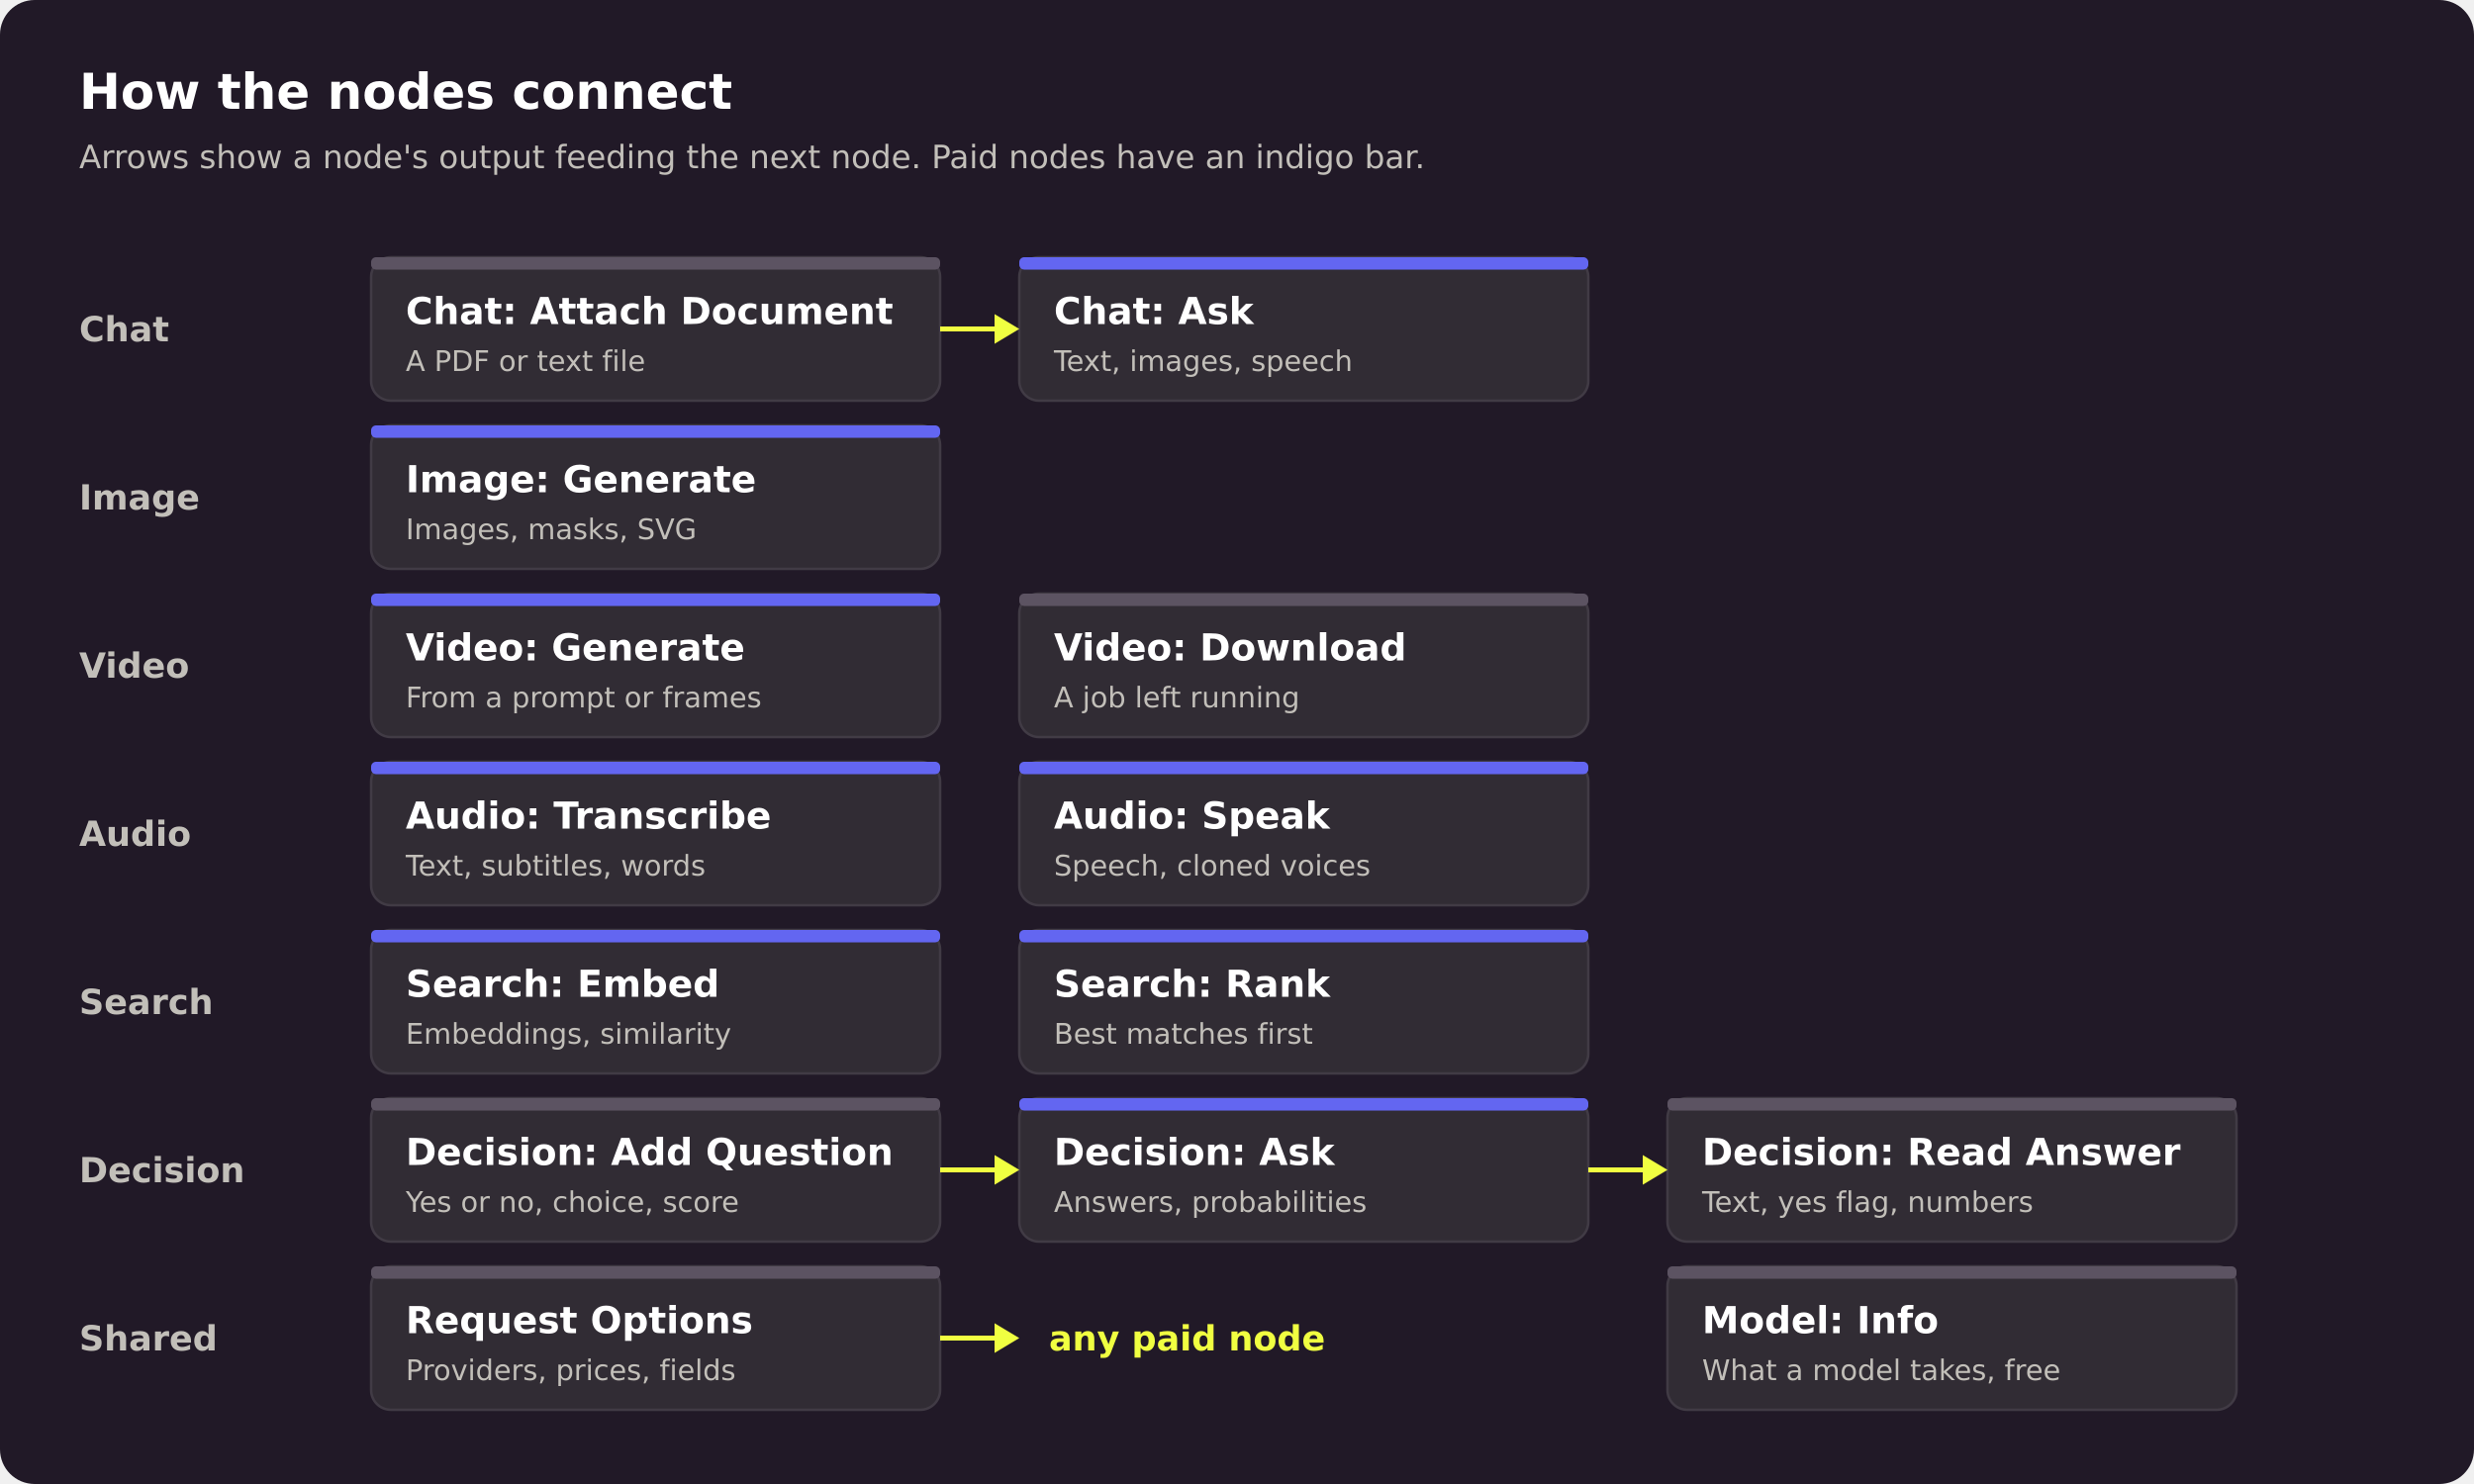
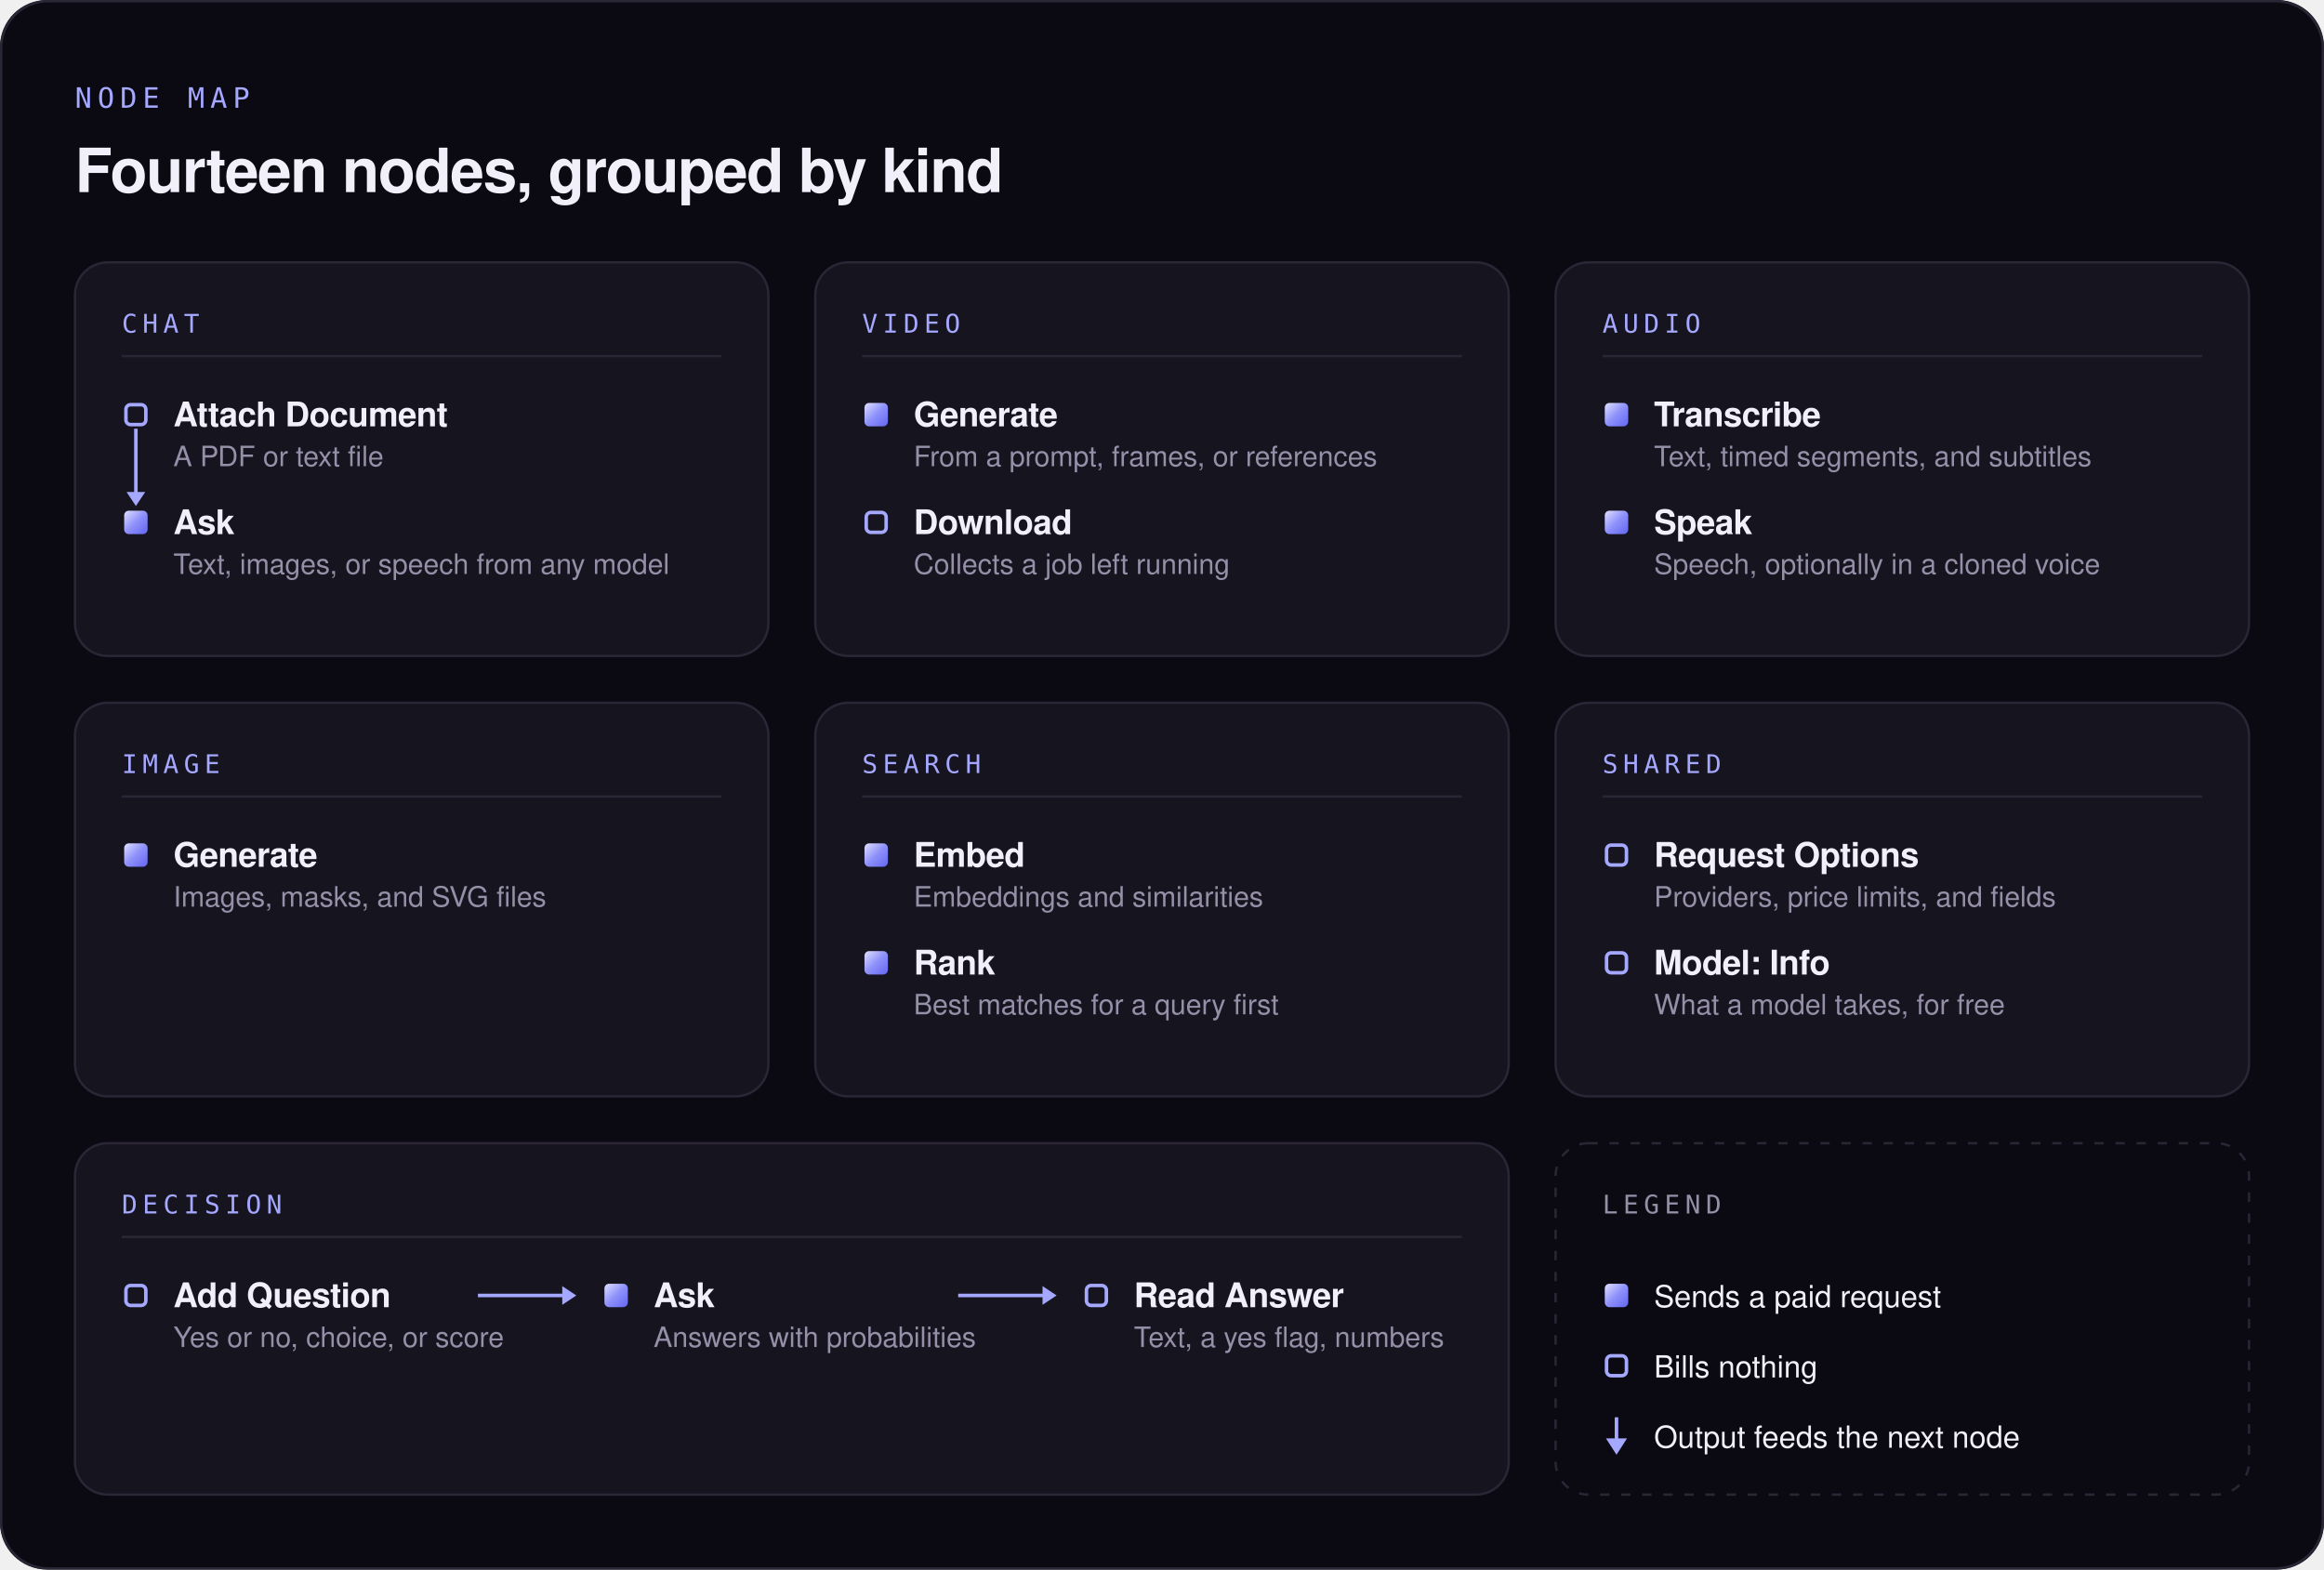
- <svg xmlns="http://www.w3.org/2000/svg" width="1000" height="600" viewBox="0 0 1000 600" role="img" aria-label="Node map. Chat: Attach Document feeds Chat: Ask. Decision: Add Question feeds Decision: Ask, which feeds Decision: Read Answer. Request Options feeds any paid node. Model: Info stands alone and needs no key. Video: Download collects a job Video: Generate left running, so no link joins them. Paid nodes have an indigo bar.">
-   <rect width="1000" height="600" rx="14" fill="#211927" />
-   <text x="32" y="44" font-family="Verdana, 'DejaVu Sans', Arial, sans-serif" font-size="20" font-weight="bold" fill="#FFFFFF" text-anchor="start">How the nodes connect</text>
-   <text x="32" y="68" font-family="Verdana, 'DejaVu Sans', Arial, sans-serif" font-size="13" font-weight="normal" fill="#C2BFB9" text-anchor="start">Arrows show a node's output feeding the next node. Paid nodes have an indigo bar.</text>
-   <text x="32" y="138" font-family="Verdana, 'DejaVu Sans', Arial, sans-serif" font-size="14" font-weight="bold" fill="#C2BFB9" text-anchor="start">Chat</text>
-   <rect x="150" y="104" width="230" height="58" rx="8" fill="#312C34" stroke="#413B45" />
-   <rect x="150" y="104" width="230" height="5" rx="2" fill="#5C5362" />
-   <text x="164" y="131" font-family="Verdana, 'DejaVu Sans', Arial, sans-serif" font-size="15" font-weight="bold" fill="#FFFFFF" text-anchor="start">Chat: Attach Document</text>
-   <text x="164" y="150" font-family="Verdana, 'DejaVu Sans', Arial, sans-serif" font-size="11.5" font-weight="normal" fill="#C2BFB9" text-anchor="start">A PDF or text file</text>
-   <rect x="412" y="104" width="230" height="58" rx="8" fill="#312C34" stroke="#413B45" />
-   <rect x="412" y="104" width="230" height="5" rx="2" fill="#6366F1" />
-   <text x="426" y="131" font-family="Verdana, 'DejaVu Sans', Arial, sans-serif" font-size="15" font-weight="bold" fill="#FFFFFF" text-anchor="start">Chat: Ask</text>
-   <text x="426" y="150" font-family="Verdana, 'DejaVu Sans', Arial, sans-serif" font-size="11.5" font-weight="normal" fill="#C2BFB9" text-anchor="start">Text, images, speech</text>
-   <line x1="380" y1="133" x2="403" y2="133" stroke="#F0FF41" stroke-width="2" />
-   <path d="M412 133 l-10 -6 v12 z" fill="#F0FF41" />
-   <text x="32" y="206" font-family="Verdana, 'DejaVu Sans', Arial, sans-serif" font-size="14" font-weight="bold" fill="#C2BFB9" text-anchor="start">Image</text>
-   <rect x="150" y="172" width="230" height="58" rx="8" fill="#312C34" stroke="#413B45" />
-   <rect x="150" y="172" width="230" height="5" rx="2" fill="#6366F1" />
-   <text x="164" y="199" font-family="Verdana, 'DejaVu Sans', Arial, sans-serif" font-size="15" font-weight="bold" fill="#FFFFFF" text-anchor="start">Image: Generate</text>
-   <text x="164" y="218" font-family="Verdana, 'DejaVu Sans', Arial, sans-serif" font-size="11.5" font-weight="normal" fill="#C2BFB9" text-anchor="start">Images, masks, SVG</text>
-   <text x="32" y="274" font-family="Verdana, 'DejaVu Sans', Arial, sans-serif" font-size="14" font-weight="bold" fill="#C2BFB9" text-anchor="start">Video</text>
-   <rect x="150" y="240" width="230" height="58" rx="8" fill="#312C34" stroke="#413B45" />
-   <rect x="150" y="240" width="230" height="5" rx="2" fill="#6366F1" />
-   <text x="164" y="267" font-family="Verdana, 'DejaVu Sans', Arial, sans-serif" font-size="15" font-weight="bold" fill="#FFFFFF" text-anchor="start">Video: Generate</text>
-   <text x="164" y="286" font-family="Verdana, 'DejaVu Sans', Arial, sans-serif" font-size="11.5" font-weight="normal" fill="#C2BFB9" text-anchor="start">From a prompt or frames</text>
-   <rect x="412" y="240" width="230" height="58" rx="8" fill="#312C34" stroke="#413B45" />
-   <rect x="412" y="240" width="230" height="5" rx="2" fill="#5C5362" />
-   <text x="426" y="267" font-family="Verdana, 'DejaVu Sans', Arial, sans-serif" font-size="15" font-weight="bold" fill="#FFFFFF" text-anchor="start">Video: Download</text>
-   <text x="426" y="286" font-family="Verdana, 'DejaVu Sans', Arial, sans-serif" font-size="11.5" font-weight="normal" fill="#C2BFB9" text-anchor="start">A job left running</text>
-   <text x="32" y="342" font-family="Verdana, 'DejaVu Sans', Arial, sans-serif" font-size="14" font-weight="bold" fill="#C2BFB9" text-anchor="start">Audio</text>
-   <rect x="150" y="308" width="230" height="58" rx="8" fill="#312C34" stroke="#413B45" />
-   <rect x="150" y="308" width="230" height="5" rx="2" fill="#6366F1" />
-   <text x="164" y="335" font-family="Verdana, 'DejaVu Sans', Arial, sans-serif" font-size="15" font-weight="bold" fill="#FFFFFF" text-anchor="start">Audio: Transcribe</text>
-   <text x="164" y="354" font-family="Verdana, 'DejaVu Sans', Arial, sans-serif" font-size="11.5" font-weight="normal" fill="#C2BFB9" text-anchor="start">Text, subtitles, words</text>
-   <rect x="412" y="308" width="230" height="58" rx="8" fill="#312C34" stroke="#413B45" />
-   <rect x="412" y="308" width="230" height="5" rx="2" fill="#6366F1" />
-   <text x="426" y="335" font-family="Verdana, 'DejaVu Sans', Arial, sans-serif" font-size="15" font-weight="bold" fill="#FFFFFF" text-anchor="start">Audio: Speak</text>
-   <text x="426" y="354" font-family="Verdana, 'DejaVu Sans', Arial, sans-serif" font-size="11.5" font-weight="normal" fill="#C2BFB9" text-anchor="start">Speech, cloned voices</text>
-   <text x="32" y="410" font-family="Verdana, 'DejaVu Sans', Arial, sans-serif" font-size="14" font-weight="bold" fill="#C2BFB9" text-anchor="start">Search</text>
-   <rect x="150" y="376" width="230" height="58" rx="8" fill="#312C34" stroke="#413B45" />
-   <rect x="150" y="376" width="230" height="5" rx="2" fill="#6366F1" />
-   <text x="164" y="403" font-family="Verdana, 'DejaVu Sans', Arial, sans-serif" font-size="15" font-weight="bold" fill="#FFFFFF" text-anchor="start">Search: Embed</text>
-   <text x="164" y="422" font-family="Verdana, 'DejaVu Sans', Arial, sans-serif" font-size="11.5" font-weight="normal" fill="#C2BFB9" text-anchor="start">Embeddings, similarity</text>
-   <rect x="412" y="376" width="230" height="58" rx="8" fill="#312C34" stroke="#413B45" />
-   <rect x="412" y="376" width="230" height="5" rx="2" fill="#6366F1" />
-   <text x="426" y="403" font-family="Verdana, 'DejaVu Sans', Arial, sans-serif" font-size="15" font-weight="bold" fill="#FFFFFF" text-anchor="start">Search: Rank</text>
-   <text x="426" y="422" font-family="Verdana, 'DejaVu Sans', Arial, sans-serif" font-size="11.5" font-weight="normal" fill="#C2BFB9" text-anchor="start">Best matches first</text>
-   <text x="32" y="478" font-family="Verdana, 'DejaVu Sans', Arial, sans-serif" font-size="14" font-weight="bold" fill="#C2BFB9" text-anchor="start">Decision</text>
-   <rect x="150" y="444" width="230" height="58" rx="8" fill="#312C34" stroke="#413B45" />
-   <rect x="150" y="444" width="230" height="5" rx="2" fill="#5C5362" />
-   <text x="164" y="471" font-family="Verdana, 'DejaVu Sans', Arial, sans-serif" font-size="15" font-weight="bold" fill="#FFFFFF" text-anchor="start">Decision: Add Question</text>
-   <text x="164" y="490" font-family="Verdana, 'DejaVu Sans', Arial, sans-serif" font-size="11.5" font-weight="normal" fill="#C2BFB9" text-anchor="start">Yes or no, choice, score</text>
-   <rect x="412" y="444" width="230" height="58" rx="8" fill="#312C34" stroke="#413B45" />
-   <rect x="412" y="444" width="230" height="5" rx="2" fill="#6366F1" />
-   <text x="426" y="471" font-family="Verdana, 'DejaVu Sans', Arial, sans-serif" font-size="15" font-weight="bold" fill="#FFFFFF" text-anchor="start">Decision: Ask</text>
-   <text x="426" y="490" font-family="Verdana, 'DejaVu Sans', Arial, sans-serif" font-size="11.5" font-weight="normal" fill="#C2BFB9" text-anchor="start">Answers, probabilities</text>
-   <line x1="380" y1="473" x2="403" y2="473" stroke="#F0FF41" stroke-width="2" />
-   <path d="M412 473 l-10 -6 v12 z" fill="#F0FF41" />
-   <rect x="674" y="444" width="230" height="58" rx="8" fill="#312C34" stroke="#413B45" />
-   <rect x="674" y="444" width="230" height="5" rx="2" fill="#5C5362" />
-   <text x="688" y="471" font-family="Verdana, 'DejaVu Sans', Arial, sans-serif" font-size="15" font-weight="bold" fill="#FFFFFF" text-anchor="start">Decision: Read Answer</text>
-   <text x="688" y="490" font-family="Verdana, 'DejaVu Sans', Arial, sans-serif" font-size="11.5" font-weight="normal" fill="#C2BFB9" text-anchor="start">Text, yes flag, numbers</text>
-   <line x1="642" y1="473" x2="665" y2="473" stroke="#F0FF41" stroke-width="2" />
-   <path d="M674 473 l-10 -6 v12 z" fill="#F0FF41" />
-   <text x="32" y="546" font-family="Verdana, 'DejaVu Sans', Arial, sans-serif" font-size="14" font-weight="bold" fill="#C2BFB9" text-anchor="start">Shared</text>
-   <rect x="150" y="512" width="230" height="58" rx="8" fill="#312C34" stroke="#413B45" />
-   <rect x="150" y="512" width="230" height="5" rx="2" fill="#5C5362" />
-   <text x="164" y="539" font-family="Verdana, 'DejaVu Sans', Arial, sans-serif" font-size="15" font-weight="bold" fill="#FFFFFF" text-anchor="start">Request Options</text>
-   <text x="164" y="558" font-family="Verdana, 'DejaVu Sans', Arial, sans-serif" font-size="11.5" font-weight="normal" fill="#C2BFB9" text-anchor="start">Providers, prices, fields</text>
-   <line x1="380" y1="541" x2="403" y2="541" stroke="#F0FF41" stroke-width="2" />
-   <path d="M412 541 l-10 -6 v12 z" fill="#F0FF41" />
-   <text x="424" y="546" font-family="Verdana, 'DejaVu Sans', Arial, sans-serif" font-size="14" font-weight="bold" fill="#F0FF41" text-anchor="start">any paid node</text>
-   <rect x="674" y="512" width="230" height="58" rx="8" fill="#312C34" stroke="#413B45" />
-   <rect x="674" y="512" width="230" height="5" rx="2" fill="#5C5362" />
-   <text x="688" y="539" font-family="Verdana, 'DejaVu Sans', Arial, sans-serif" font-size="15" font-weight="bold" fill="#FFFFFF" text-anchor="start">Model: Info</text>
-   <text x="688" y="558" font-family="Verdana, 'DejaVu Sans', Arial, sans-serif" font-size="11.5" font-weight="normal" fill="#C2BFB9" text-anchor="start">What a model takes, free</text>
+ <svg xmlns="http://www.w3.org/2000/svg" width="992" height="670" viewBox="0 0 992 670" role="img" aria-label="Node map: one card for each kind of node. Chat: Attach Document feeds Chat: Ask, and Decision: Add Question feeds Decision: Ask, which feeds Decision: Read Answer. Video: Download collects a job Video: Generate left running. Request Options feeds any paid node, and Model: Info shows what a model takes. An indigo square marks a node that sends a paid request, and a hollow square one that bills nothing.">
+   <defs>
+     <linearGradient id="accent" x1="0" y1="0" x2="1" y2="1">
+       <stop offset="0" stop-color="#E0E1FF" />
+       <stop offset="0.5" stop-color="#8E91FA" />
+       <stop offset="1" stop-color="#6366F1" />
+     </linearGradient>
+   </defs>
+   <rect width="992" height="670" rx="20" fill="#0B0A13" />
+   <rect x="0.5" y="0.5" width="991" height="669" rx="20" fill="none" stroke="#2A2636" />
+   <text x="32" y="46" font-family="'SF Mono', SFMono-Regular, Menlo, Consolas, 'DejaVu Sans Mono', monospace" font-size="12" font-weight="normal" letter-spacing="2.4" fill="#A5A8FF" text-anchor="start">NODE MAP</text>
+   <text x="32" y="82" font-family="'Helvetica Neue', Helvetica, Arial, sans-serif" font-size="26" font-weight="bold" letter-spacing="-0.5" fill="#F1F0FA" text-anchor="start">Fourteen nodes, grouped by kind</text>
+   <rect x="32" y="112" width="296" height="168" rx="14" fill="#16141F" stroke="#2A2636" />
+   <text x="52" y="142" font-family="'SF Mono', SFMono-Regular, Menlo, Consolas, 'DejaVu Sans Mono', monospace" font-size="11" font-weight="normal" letter-spacing="2.2" fill="#A5A8FF" text-anchor="start">CHAT</text>
+   <line x1="52" y1="152" x2="308" y2="152" stroke="#2A2636" />
+   <rect x="53.75" y="172.75" width="8.5" height="8.5" rx="2" fill="#16141F" stroke="#A5A8FF" stroke-width="1.5" />
+   <text x="74" y="182" font-family="'Helvetica Neue', Helvetica, Arial, sans-serif" font-size="14.5" font-weight="bold" letter-spacing="-0.2" fill="#F1F0FA" text-anchor="start">Attach Document</text>
+   <text x="74" y="199" font-family="'Helvetica Neue', Helvetica, Arial, sans-serif" font-size="12" font-weight="normal" letter-spacing="0" fill="#958FA8" text-anchor="start">A PDF or text file</text>
+   <rect x="53" y="218" width="10" height="10" rx="2" fill="url(#accent)" />
+   <text x="74" y="228" font-family="'Helvetica Neue', Helvetica, Arial, sans-serif" font-size="14.5" font-weight="bold" letter-spacing="-0.2" fill="#F1F0FA" text-anchor="start">Ask</text>
+   <text x="74" y="245" font-family="'Helvetica Neue', Helvetica, Arial, sans-serif" font-size="12" font-weight="normal" letter-spacing="0" fill="#958FA8" text-anchor="start">Text, images, or speech from any model</text>
+   <line x1="58" y1="183" x2="58" y2="211" stroke="#A5A8FF" stroke-width="1.5" />
+   <path d="M58 216 l-4 -6 h8 z" fill="#A5A8FF" />
+   <rect x="348" y="112" width="296" height="168" rx="14" fill="#16141F" stroke="#2A2636" />
+   <text x="368" y="142" font-family="'SF Mono', SFMono-Regular, Menlo, Consolas, 'DejaVu Sans Mono', monospace" font-size="11" font-weight="normal" letter-spacing="2.2" fill="#A5A8FF" text-anchor="start">VIDEO</text>
+   <line x1="368" y1="152" x2="624" y2="152" stroke="#2A2636" />
+   <rect x="369" y="172" width="10" height="10" rx="2" fill="url(#accent)" />
+   <text x="390" y="182" font-family="'Helvetica Neue', Helvetica, Arial, sans-serif" font-size="14.5" font-weight="bold" letter-spacing="-0.2" fill="#F1F0FA" text-anchor="start">Generate</text>
+   <text x="390" y="199" font-family="'Helvetica Neue', Helvetica, Arial, sans-serif" font-size="12" font-weight="normal" letter-spacing="0" fill="#958FA8" text-anchor="start">From a prompt, frames, or references</text>
+   <rect x="369.75" y="218.75" width="8.5" height="8.5" rx="2" fill="#16141F" stroke="#A5A8FF" stroke-width="1.5" />
+   <text x="390" y="228" font-family="'Helvetica Neue', Helvetica, Arial, sans-serif" font-size="14.5" font-weight="bold" letter-spacing="-0.2" fill="#F1F0FA" text-anchor="start">Download</text>
+   <text x="390" y="245" font-family="'Helvetica Neue', Helvetica, Arial, sans-serif" font-size="12" font-weight="normal" letter-spacing="0" fill="#958FA8" text-anchor="start">Collects a job left running</text>
+   <rect x="664" y="112" width="296" height="168" rx="14" fill="#16141F" stroke="#2A2636" />
+   <text x="684" y="142" font-family="'SF Mono', SFMono-Regular, Menlo, Consolas, 'DejaVu Sans Mono', monospace" font-size="11" font-weight="normal" letter-spacing="2.2" fill="#A5A8FF" text-anchor="start">AUDIO</text>
+   <line x1="684" y1="152" x2="940" y2="152" stroke="#2A2636" />
+   <rect x="685" y="172" width="10" height="10" rx="2" fill="url(#accent)" />
+   <text x="706" y="182" font-family="'Helvetica Neue', Helvetica, Arial, sans-serif" font-size="14.5" font-weight="bold" letter-spacing="-0.2" fill="#F1F0FA" text-anchor="start">Transcribe</text>
+   <text x="706" y="199" font-family="'Helvetica Neue', Helvetica, Arial, sans-serif" font-size="12" font-weight="normal" letter-spacing="0" fill="#958FA8" text-anchor="start">Text, timed segments, and subtitles</text>
+   <rect x="685" y="218" width="10" height="10" rx="2" fill="url(#accent)" />
+   <text x="706" y="228" font-family="'Helvetica Neue', Helvetica, Arial, sans-serif" font-size="14.5" font-weight="bold" letter-spacing="-0.2" fill="#F1F0FA" text-anchor="start">Speak</text>
+   <text x="706" y="245" font-family="'Helvetica Neue', Helvetica, Arial, sans-serif" font-size="12" font-weight="normal" letter-spacing="0" fill="#958FA8" text-anchor="start">Speech, optionally in a cloned voice</text>
+   <rect x="32" y="300" width="296" height="168" rx="14" fill="#16141F" stroke="#2A2636" />
+   <text x="52" y="330" font-family="'SF Mono', SFMono-Regular, Menlo, Consolas, 'DejaVu Sans Mono', monospace" font-size="11" font-weight="normal" letter-spacing="2.2" fill="#A5A8FF" text-anchor="start">IMAGE</text>
+   <line x1="52" y1="340" x2="308" y2="340" stroke="#2A2636" />
+   <rect x="53" y="360" width="10" height="10" rx="2" fill="url(#accent)" />
+   <text x="74" y="370" font-family="'Helvetica Neue', Helvetica, Arial, sans-serif" font-size="14.5" font-weight="bold" letter-spacing="-0.2" fill="#F1F0FA" text-anchor="start">Generate</text>
+   <text x="74" y="387" font-family="'Helvetica Neue', Helvetica, Arial, sans-serif" font-size="12" font-weight="normal" letter-spacing="0" fill="#958FA8" text-anchor="start">Images, masks, and SVG files</text>
+   <rect x="348" y="300" width="296" height="168" rx="14" fill="#16141F" stroke="#2A2636" />
+   <text x="368" y="330" font-family="'SF Mono', SFMono-Regular, Menlo, Consolas, 'DejaVu Sans Mono', monospace" font-size="11" font-weight="normal" letter-spacing="2.2" fill="#A5A8FF" text-anchor="start">SEARCH</text>
+   <line x1="368" y1="340" x2="624" y2="340" stroke="#2A2636" />
+   <rect x="369" y="360" width="10" height="10" rx="2" fill="url(#accent)" />
+   <text x="390" y="370" font-family="'Helvetica Neue', Helvetica, Arial, sans-serif" font-size="14.5" font-weight="bold" letter-spacing="-0.2" fill="#F1F0FA" text-anchor="start">Embed</text>
+   <text x="390" y="387" font-family="'Helvetica Neue', Helvetica, Arial, sans-serif" font-size="12" font-weight="normal" letter-spacing="0" fill="#958FA8" text-anchor="start">Embeddings and similarities</text>
+   <rect x="369" y="406" width="10" height="10" rx="2" fill="url(#accent)" />
+   <text x="390" y="416" font-family="'Helvetica Neue', Helvetica, Arial, sans-serif" font-size="14.5" font-weight="bold" letter-spacing="-0.2" fill="#F1F0FA" text-anchor="start">Rank</text>
+   <text x="390" y="433" font-family="'Helvetica Neue', Helvetica, Arial, sans-serif" font-size="12" font-weight="normal" letter-spacing="0" fill="#958FA8" text-anchor="start">Best matches for a query first</text>
+   <rect x="664" y="300" width="296" height="168" rx="14" fill="#16141F" stroke="#2A2636" />
+   <text x="684" y="330" font-family="'SF Mono', SFMono-Regular, Menlo, Consolas, 'DejaVu Sans Mono', monospace" font-size="11" font-weight="normal" letter-spacing="2.2" fill="#A5A8FF" text-anchor="start">SHARED</text>
+   <line x1="684" y1="340" x2="940" y2="340" stroke="#2A2636" />
+   <rect x="685.75" y="360.75" width="8.5" height="8.5" rx="2" fill="#16141F" stroke="#A5A8FF" stroke-width="1.5" />
+   <text x="706" y="370" font-family="'Helvetica Neue', Helvetica, Arial, sans-serif" font-size="14.5" font-weight="bold" letter-spacing="-0.2" fill="#F1F0FA" text-anchor="start">Request Options</text>
+   <text x="706" y="387" font-family="'Helvetica Neue', Helvetica, Arial, sans-serif" font-size="12" font-weight="normal" letter-spacing="0" fill="#958FA8" text-anchor="start">Providers, price limits, and fields</text>
+   <rect x="685.75" y="406.75" width="8.5" height="8.5" rx="2" fill="#16141F" stroke="#A5A8FF" stroke-width="1.5" />
+   <text x="706" y="416" font-family="'Helvetica Neue', Helvetica, Arial, sans-serif" font-size="14.5" font-weight="bold" letter-spacing="-0.2" fill="#F1F0FA" text-anchor="start">Model: Info</text>
+   <text x="706" y="433" font-family="'Helvetica Neue', Helvetica, Arial, sans-serif" font-size="12" font-weight="normal" letter-spacing="0" fill="#958FA8" text-anchor="start">What a model takes, for free</text>
+   <rect x="32" y="488" width="612" height="150" rx="14" fill="#16141F" stroke="#2A2636" />
+   <text x="52" y="518" font-family="'SF Mono', SFMono-Regular, Menlo, Consolas, 'DejaVu Sans Mono', monospace" font-size="11" font-weight="normal" letter-spacing="2.2" fill="#A5A8FF" text-anchor="start">DECISION</text>
+   <line x1="52" y1="528" x2="624" y2="528" stroke="#2A2636" />
+   <rect x="53.75" y="548.75" width="8.5" height="8.5" rx="2" fill="#16141F" stroke="#A5A8FF" stroke-width="1.5" />
+   <text x="74" y="558" font-family="'Helvetica Neue', Helvetica, Arial, sans-serif" font-size="14.5" font-weight="bold" letter-spacing="-0.2" fill="#F1F0FA" text-anchor="start">Add Question</text>
+   <text x="74" y="575" font-family="'Helvetica Neue', Helvetica, Arial, sans-serif" font-size="12" font-weight="normal" letter-spacing="0" fill="#958FA8" text-anchor="start">Yes or no, choice, or score</text>
+   <rect x="258" y="548" width="10" height="10" rx="2" fill="url(#accent)" />
+   <text x="279" y="558" font-family="'Helvetica Neue', Helvetica, Arial, sans-serif" font-size="14.5" font-weight="bold" letter-spacing="-0.2" fill="#F1F0FA" text-anchor="start">Ask</text>
+   <text x="279" y="575" font-family="'Helvetica Neue', Helvetica, Arial, sans-serif" font-size="12" font-weight="normal" letter-spacing="0" fill="#958FA8" text-anchor="start">Answers with probabilities</text>
+   <rect x="463.75" y="548.75" width="8.5" height="8.5" rx="2" fill="#16141F" stroke="#A5A8FF" stroke-width="1.5" />
+   <text x="484" y="558" font-family="'Helvetica Neue', Helvetica, Arial, sans-serif" font-size="14.5" font-weight="bold" letter-spacing="-0.2" fill="#F1F0FA" text-anchor="start">Read Answer</text>
+   <text x="484" y="575" font-family="'Helvetica Neue', Helvetica, Arial, sans-serif" font-size="12" font-weight="normal" letter-spacing="0" fill="#958FA8" text-anchor="start">Text, a yes flag, numbers</text>
+   <line x1="204" y1="553" x2="241" y2="553" stroke="#A5A8FF" stroke-width="1.5" />
+   <path d="M246 553 l-6 -4 v8 z" fill="#A5A8FF" />
+   <line x1="409" y1="553" x2="446" y2="553" stroke="#A5A8FF" stroke-width="1.5" />
+   <path d="M451 553 l-6 -4 v8 z" fill="#A5A8FF" />
+   <rect x="664" y="488" width="296" height="150" rx="14" fill="none" stroke="#2A2636" stroke-dasharray="4 5" />
+   <text x="684" y="518" font-family="'SF Mono', SFMono-Regular, Menlo, Consolas, 'DejaVu Sans Mono', monospace" font-size="11" font-weight="normal" letter-spacing="2.2" fill="#958FA8" text-anchor="start">LEGEND</text>
+   <rect x="685" y="548" width="10" height="10" rx="2" fill="url(#accent)" />
+   <text x="706" y="558" font-family="'Helvetica Neue', Helvetica, Arial, sans-serif" font-size="13" font-weight="normal" letter-spacing="0" fill="#F1F0FA" text-anchor="start">Sends a paid request</text>
+   <rect x="685.75" y="578.75" width="8.5" height="8.5" rx="2" fill="#0B0A13" stroke="#A5A8FF" stroke-width="1.5" />
+   <text x="706" y="588" font-family="'Helvetica Neue', Helvetica, Arial, sans-serif" font-size="13" font-weight="normal" letter-spacing="0" fill="#F1F0FA" text-anchor="start">Bills nothing</text>
+   <line x1="690" y1="605" x2="690" y2="617" stroke="#A5A8FF" stroke-width="1.5" />
+   <path d="M690 621 l-4.5 -7 h9 z" fill="#A5A8FF" />
+   <text x="706" y="618" font-family="'Helvetica Neue', Helvetica, Arial, sans-serif" font-size="13" font-weight="normal" letter-spacing="0" fill="#F1F0FA" text-anchor="start">Output feeds the next node</text>
</svg>
